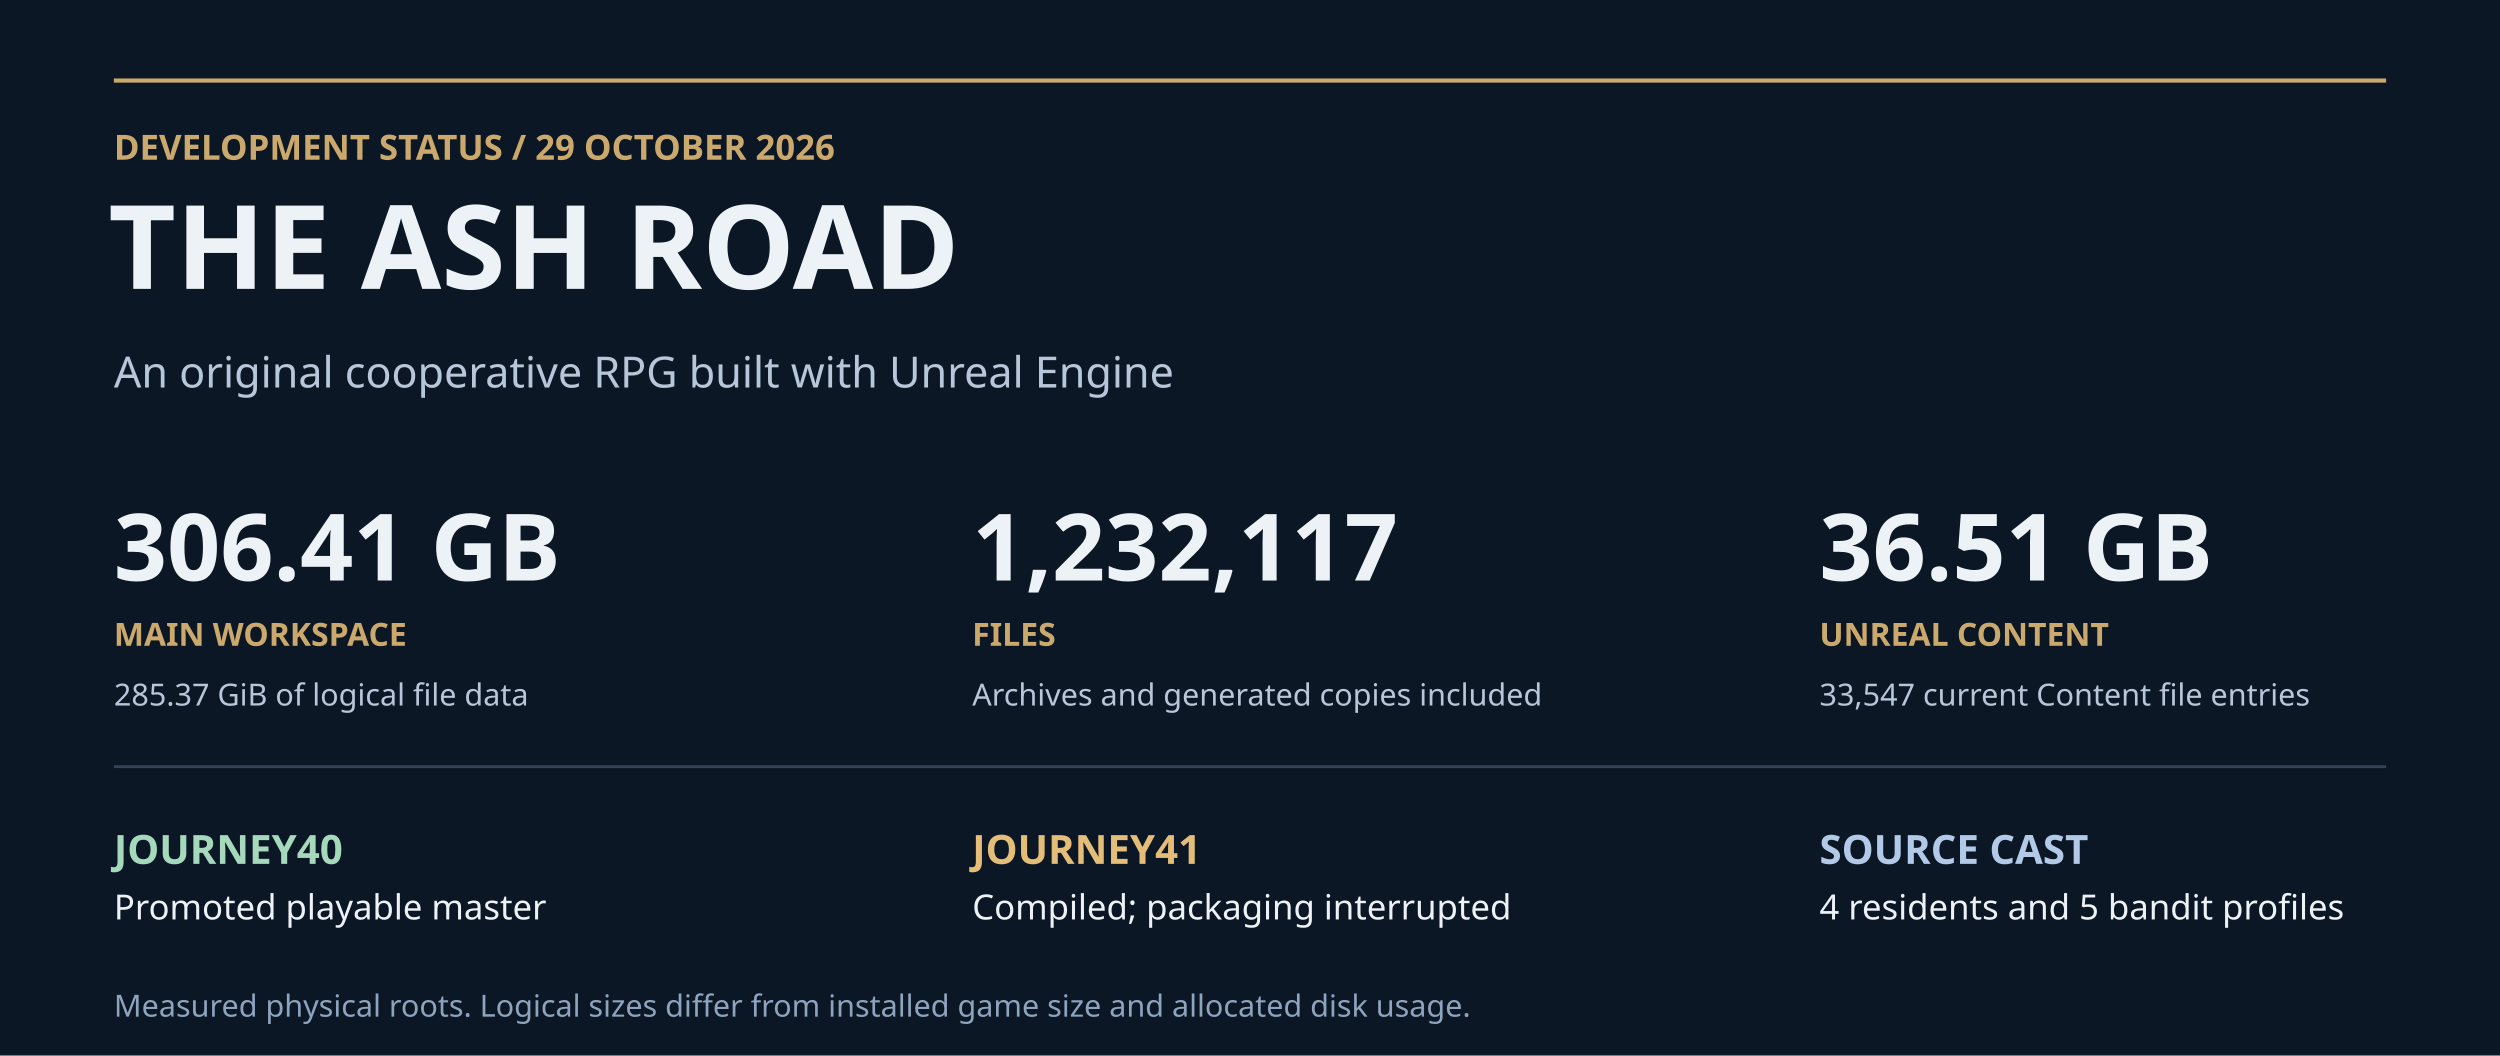
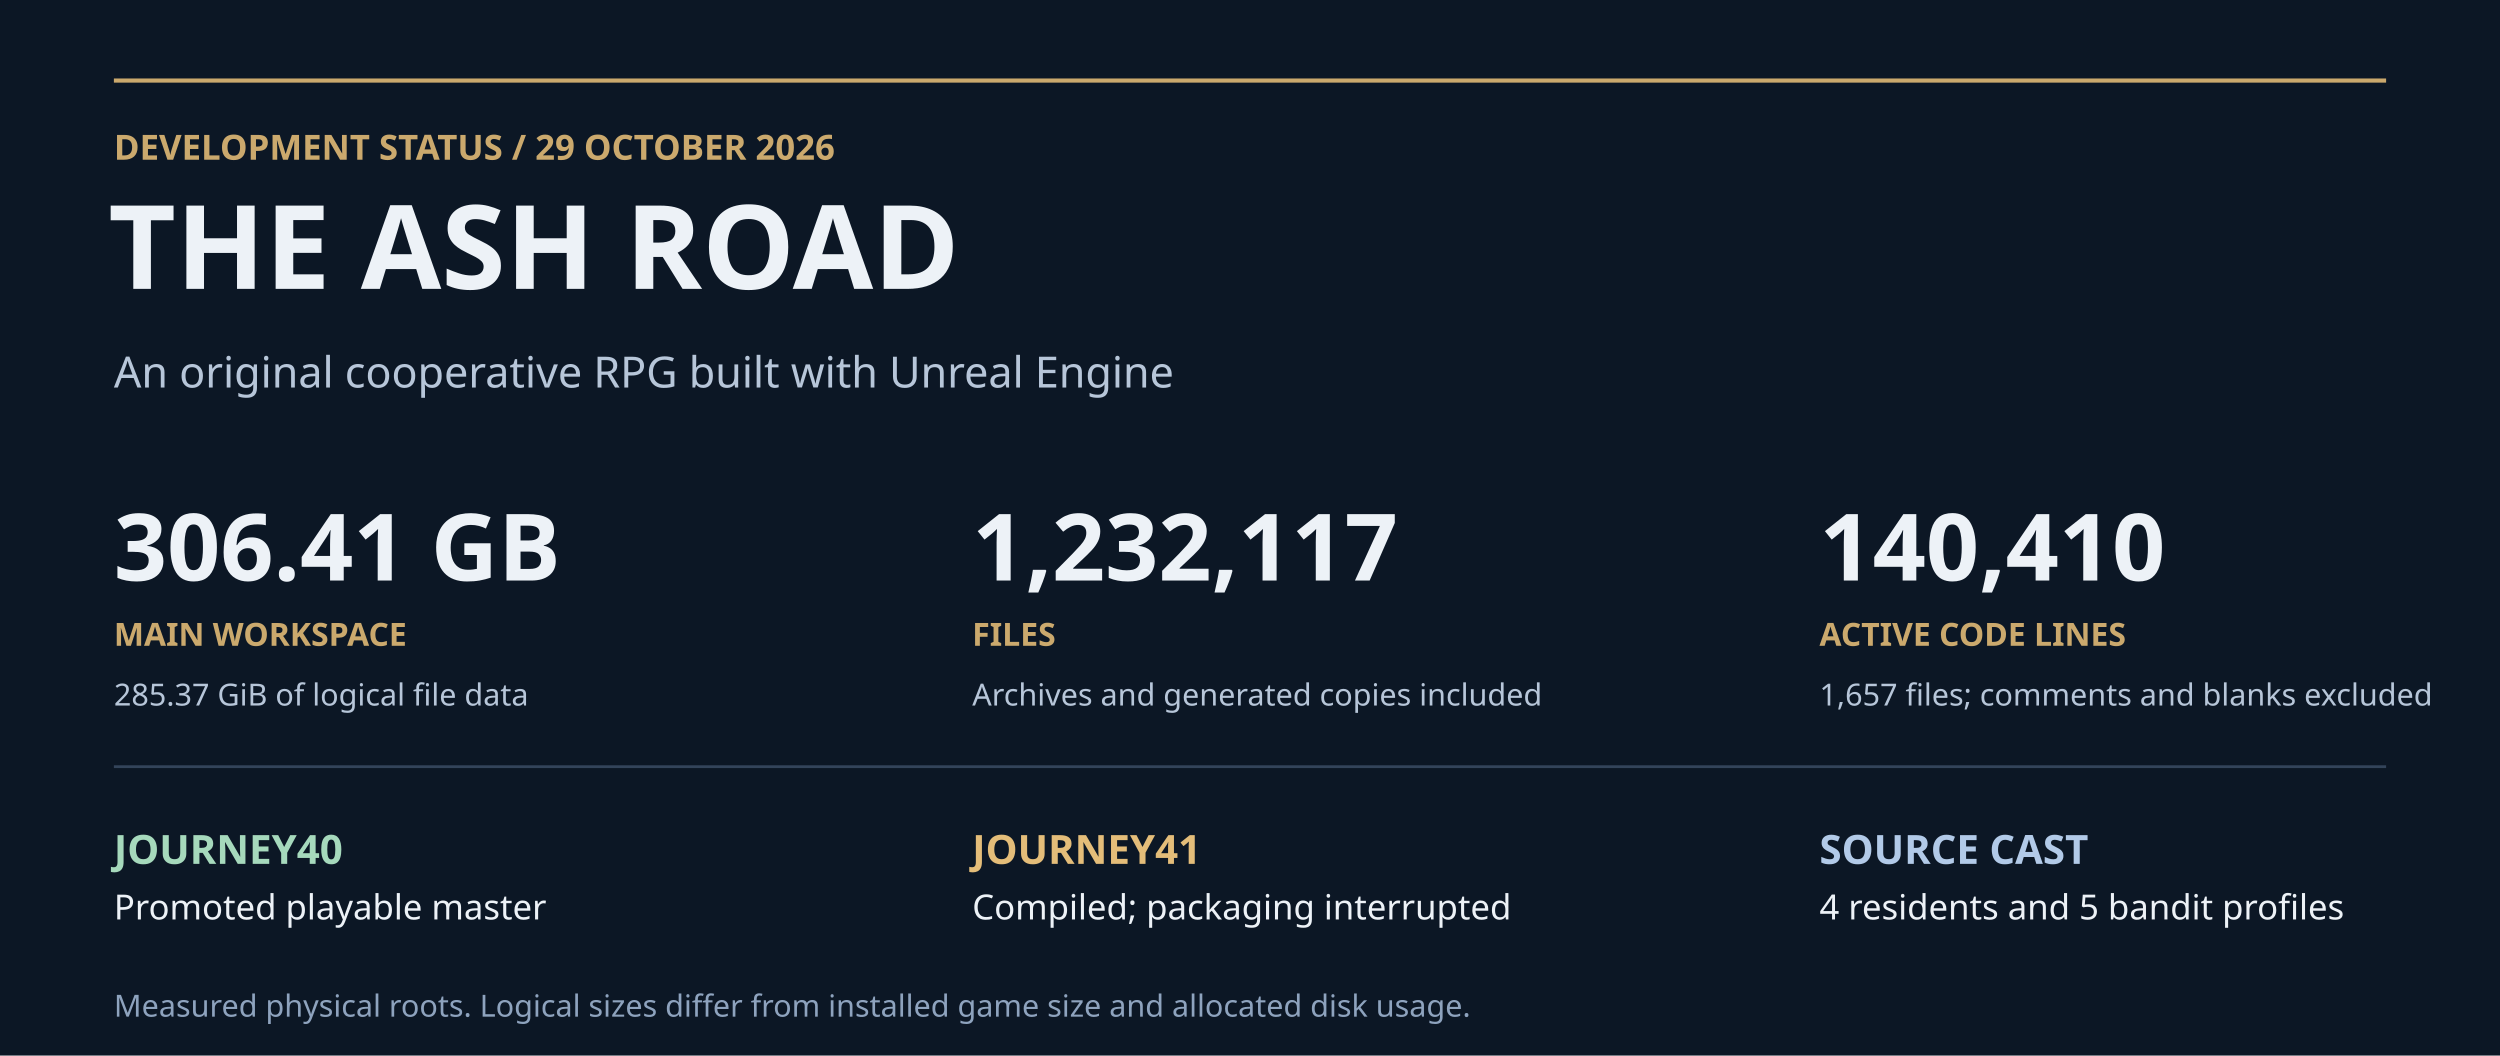
<svg xmlns="http://www.w3.org/2000/svg" width="1800" height="760" viewBox="0 0 1800 760" role="img" aria-labelledby="title desc">
  <rect width="1800" height="760" fill="#0C1725" />
  <line x1="82" y1="58" x2="1718" y2="58" stroke="#CBA96D" stroke-width="3" />
  <text x="82" y="115" fill="#CBA96D" font-family="Segoe UI,sans-serif" font-size="25" font-weight="600">DEVELOPMENT STATUS   /   29 OCTOBER 2026</text>
  <text x="78" y="208" fill="#EDF2F7" font-family="Georgia,sans-serif" font-size="84" font-weight="600">THE ASH ROAD</text>
  <text x="82" y="279" fill="#B7C6D9" font-family="Segoe UI,sans-serif" font-size="31" font-weight="400">An original cooperative RPG built with Unreal Engine</text>
  <text x="82" y="418" fill="#EDF2F7" font-family="Segoe UI,sans-serif" font-size="67" font-weight="600">306.41 GB</text>
  <text x="82" y="465" fill="#CBA96D" font-family="Segoe UI,sans-serif" font-size="23" font-weight="600">MAIN WORKSPACE</text>
  <text x="82" y="508" fill="#B7C6D9" font-family="Segoe UI,sans-serif" font-size="22" font-weight="400">285.37 GiB of logical file data</text>
  <text x="700" y="418" fill="#EDF2F7" font-family="Segoe UI,sans-serif" font-size="67" font-weight="600">1,232,117</text>
  <text x="700" y="465" fill="#CBA96D" font-family="Segoe UI,sans-serif" font-size="23" font-weight="600">FILES</text>
  <text x="700" y="508" fill="#B7C6D9" font-family="Segoe UI,sans-serif" font-size="22" font-weight="400">Archives and generated copies included</text>
-   <text x="1310" y="418" fill="#EDF2F7" font-family="Segoe UI,sans-serif" font-size="67" font-weight="600">36.51 GB</text>
-   <text x="1310" y="465" fill="#CBA96D" font-family="Segoe UI,sans-serif" font-size="23" font-weight="600">UNREAL CONTENT</text>
-   <text x="1310" y="508" fill="#B7C6D9" font-family="Segoe UI,sans-serif" font-size="22" font-weight="400">33,547 current Content file entries</text>
+   <text x="1310" y="418" fill="#EDF2F7" font-family="Segoe UI,sans-serif" font-size="67" font-weight="600">140,410</text>
+   <text x="1310" y="465" fill="#CBA96D" font-family="Segoe UI,sans-serif" font-size="23" font-weight="600">ACTIVE CODE LINES</text>
+   <text x="1310" y="508" fill="#B7C6D9" font-family="Segoe UI,sans-serif" font-size="22" font-weight="400">1,657 files; comments and blanks excluded</text>
  <line x1="82" y1="552" x2="1718" y2="552" stroke="#33445A" stroke-width="2" />
  <text x="82" y="622" fill="#A6D9BC" font-family="Segoe UI,sans-serif" font-size="29" font-weight="600">JOURNEY40</text>
  <text x="82" y="662" fill="#EDF2F7" font-family="Segoe UI,sans-serif" font-size="25" font-weight="400">Promoted playable master</text>
  <text x="700" y="622" fill="#E4BD79" font-family="Segoe UI,sans-serif" font-size="29" font-weight="600">JOURNEY41</text>
  <text x="700" y="662" fill="#EDF2F7" font-family="Segoe UI,sans-serif" font-size="25" font-weight="400">Compiled; packaging interrupted</text>
  <text x="1310" y="622" fill="#B2CAE8" font-family="Segoe UI,sans-serif" font-size="29" font-weight="600">SOURCE CAST</text>
  <text x="1310" y="662" fill="#EDF2F7" font-family="Segoe UI,sans-serif" font-size="25" font-weight="400">4 residents and 5 bandit profiles</text>
  <text x="82" y="732" fill="#8EA3BE" font-family="Segoe UI,sans-serif" font-size="22" font-weight="400">Measured physical roots. Logical sizes differ from installed game size and allocated disk usage.</text>
</svg>
